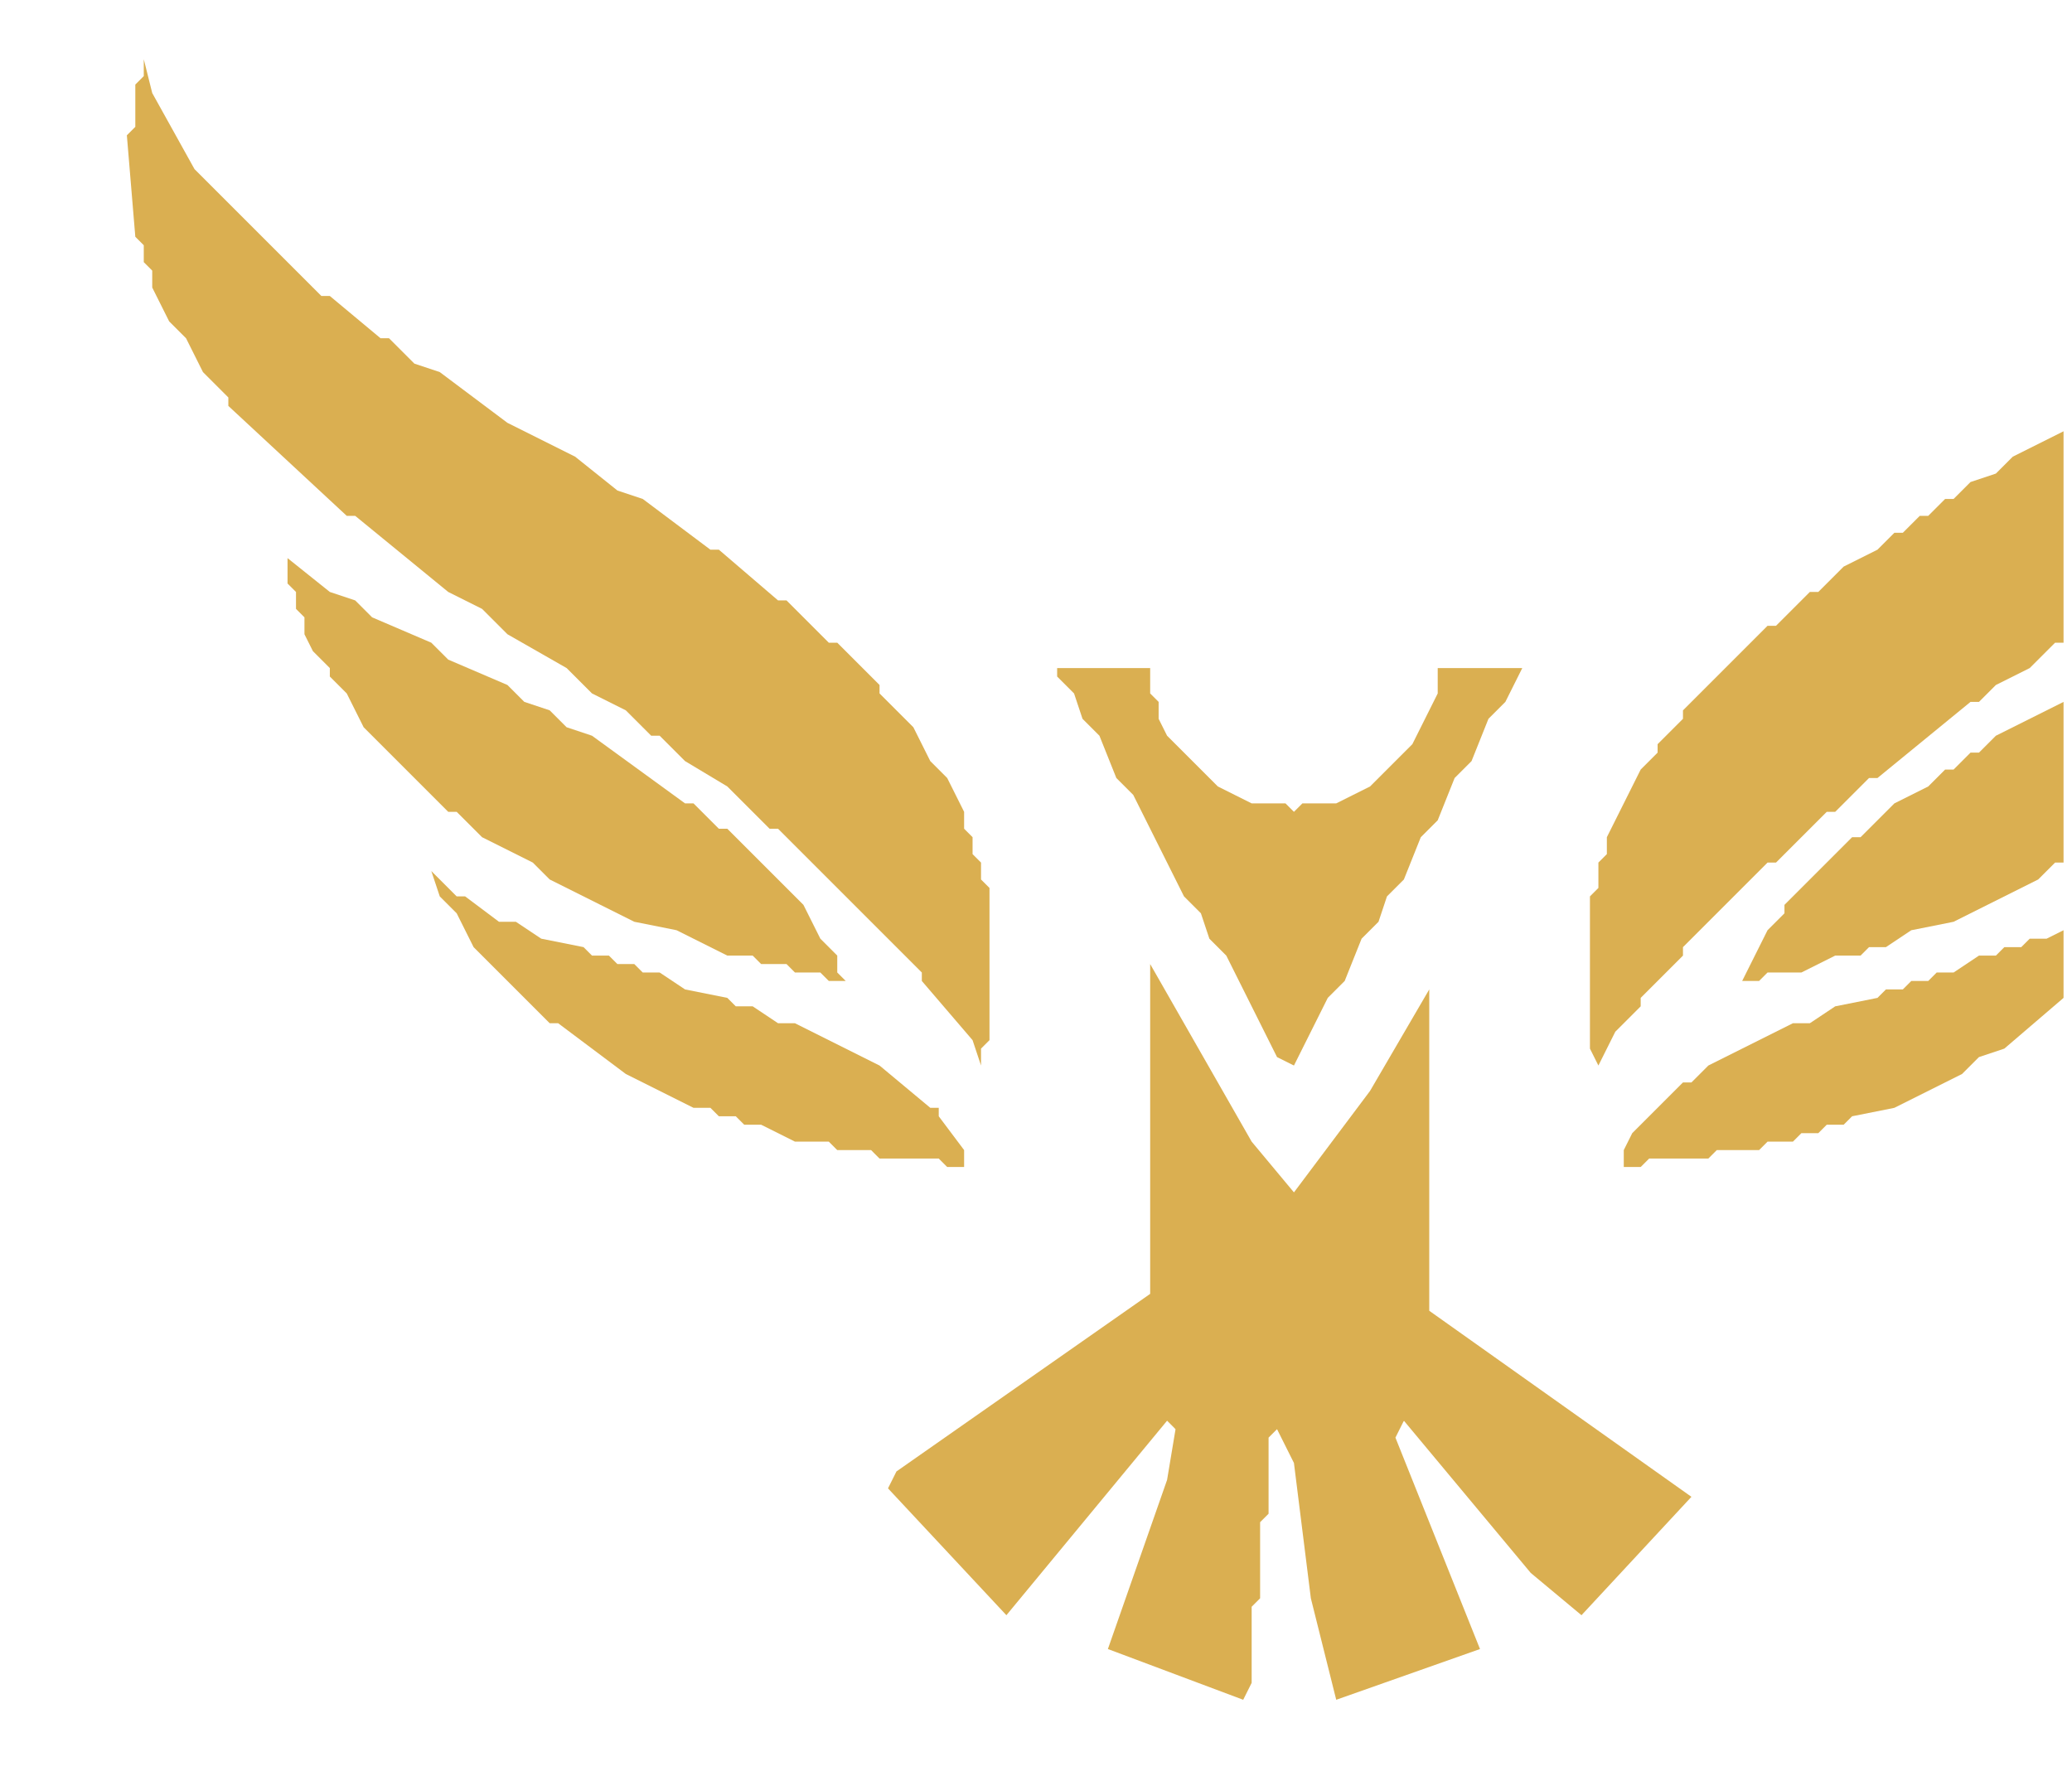
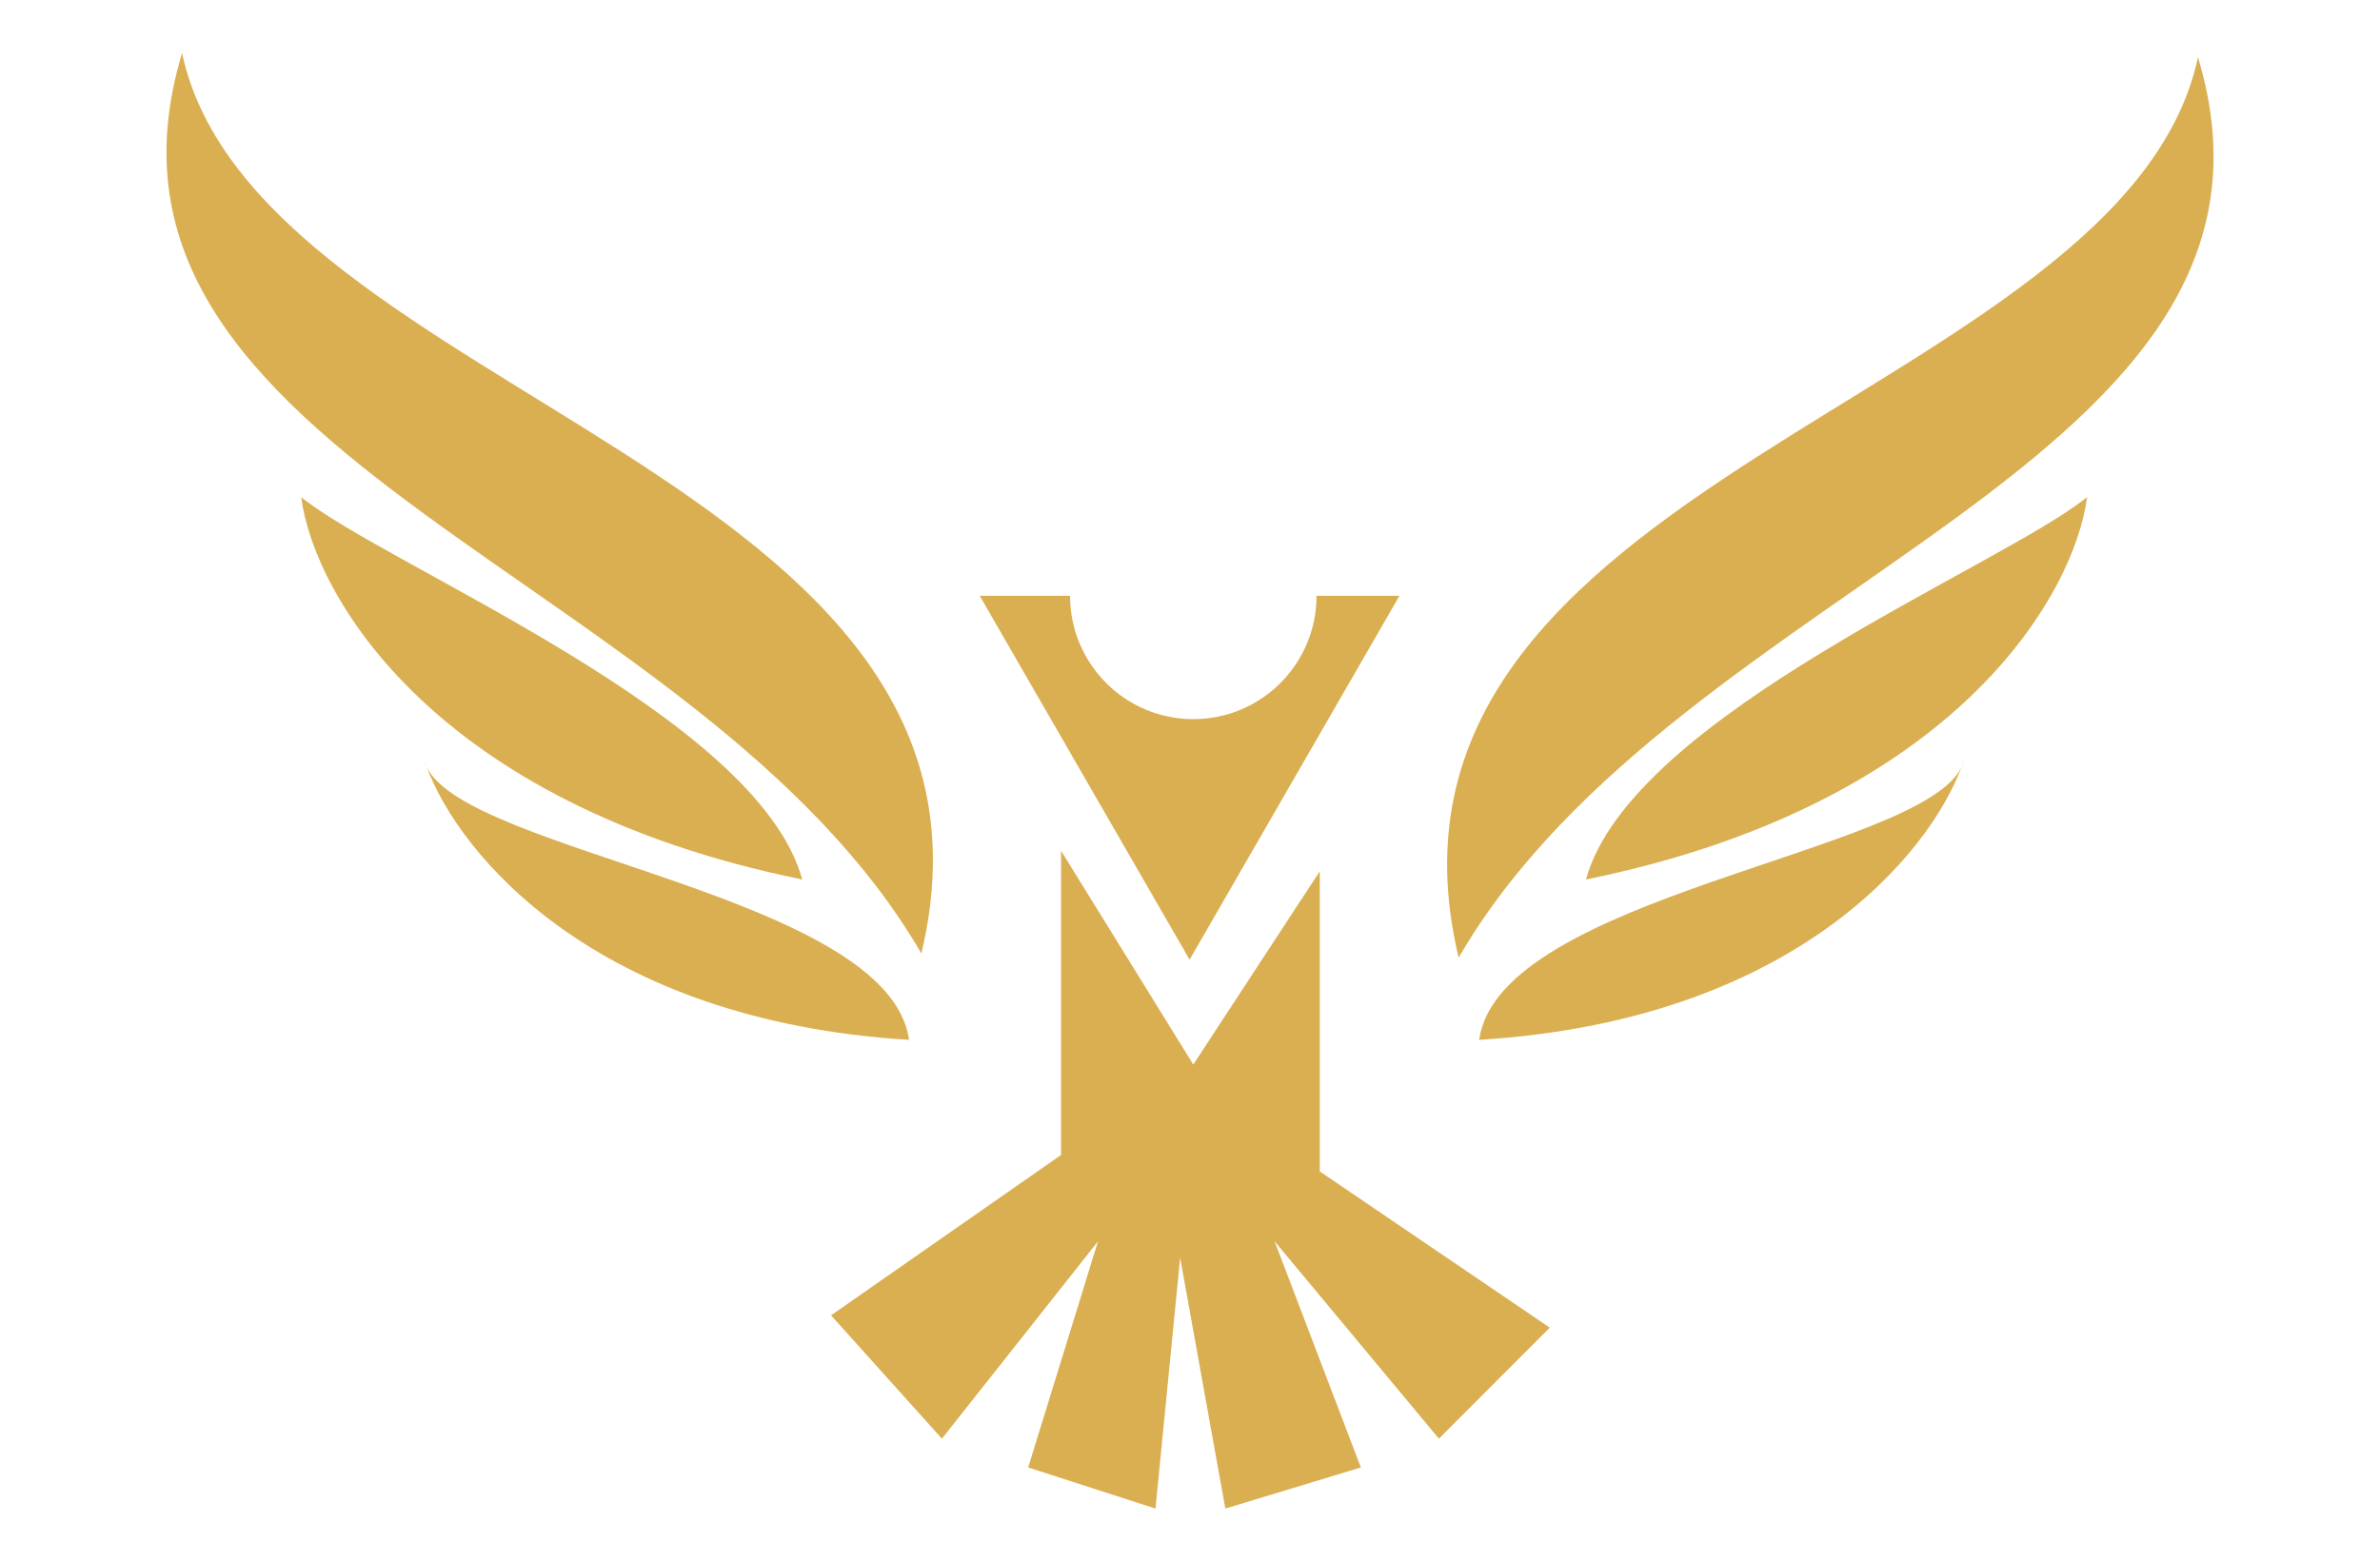
- <svg xmlns="http://www.w3.org/2000/svg" viewBox="0 0 245 210" role="img">
-   <g fill="#DAAF51" fill-rule="evenodd">
-     <polygon points="136,114 136,153 106,174 105,176 119,191 138,168 139,169 138,175 131,195 147,201 148,199 148,190 149,189 149,180 150,179 150,170 151,169 153,173 155,189 158,201 175,195 165,170 166,168 181,186 187,191 200,177 169,155 169,117 162,129 153,141 148,135" />
-     <polygon points="164,168 165,167 166,168 165,169" />
-     <polygon points="138,167 139,166 140,168 139,169" />
-     <polygon points="244,110 242,111 240,111 239,112 237,112 236,113 234,113 231,115 229,115 228,116 226,116 225,117 223,117 222,118 217,119 214,121 212,121 202,126 200,128 199,128 193,134 192,136 192,138 194,138 195,137 202,137 203,136 208,136 209,135 212,135 213,134 215,134 216,133 218,133 219,132 224,131 232,127 234,125 237,124 244,118" />
-     <polygon points="51,103 52,106 54,108 56,112 65,121 66,121 74,127 82,131 84,131 85,132 87,132 88,133 90,133 94,135 98,135 99,136 103,136 104,137 111,137 112,138 114,138 114,136 111,132 111,131 110,131 104,126 94,121 92,121 89,119 87,119 86,118 81,117 78,115 76,115 75,114 73,114 72,113 70,113 69,112 64,111 61,109 59,109 55,106 54,106" />
-     <polygon points="244,83 236,87 234,89 233,89 231,91 230,91 228,93 224,95 220,99 219,99 211,107 211,108 209,110 206,116 208,116 209,115 213,115 217,113 220,113 221,112 223,112 226,110 231,109 241,104 243,102 244,102" />
-     <polygon points="125,80 127,82 128,85 130,87 132,92 134,94 140,106 142,108 143,111 145,113 151,125 153,126 157,118 159,116 161,111 163,109 164,106 166,104 168,99 170,97 172,92 174,90 176,85 178,83 180,79 170,79 170,82 167,88 162,93 158,95 154,95 153,96 152,95 148,95 144,93 138,87 137,85 137,83 136,82 136,79 125,79" />
-     <polygon points="34,66 34,69 35,70 35,72 36,73 36,75 37,77 39,79 39,80 41,82 43,86 53,96 54,96 57,99 63,102 65,104 75,109 80,110 86,113 89,113 90,114 93,114 94,115 97,115 98,116 100,116 99,115 99,113 97,111 95,107 86,98 85,98 82,95 81,95 70,87 67,86 65,84 62,83 60,81 53,78 51,76 44,73 42,71 39,70" />
-     <polygon points="244,51 238,54 236,56 233,57 231,59 230,59 228,61 227,61 225,63 224,63 222,65 218,67 215,70 214,70 210,74 209,74 199,84 199,85 196,88 196,89 194,91 190,99 190,101 189,102 189,105 188,106 188,124 189,126 191,122 194,119 194,118 199,113 199,112 209,102 210,102 216,96 217,96 221,92 222,92 233,83 234,83 236,81 240,79 243,76 244,76" />
-     <polygon points="17,7 17,9 16,10 16,15 15,16 16,28 17,29 17,31 18,32 18,34 20,38 22,40 24,44 27,47 27,48 41,61 42,61 53,70 57,72 60,75 67,79 70,82 74,84 77,87 78,87 81,90 86,93 91,98 92,98 109,115 109,116 115,123 116,126 116,124 117,123 117,105 116,104 116,102 115,101 115,99 114,98 114,96 112,92 110,90 108,86 104,82 104,81 99,76 98,76 93,71 92,71 85,65 84,65 76,59 73,58 68,54 60,50 52,44 49,43 46,40 45,40 39,35 38,35 23,20 18,11" />
+ <svg xmlns="http://www.w3.org/2000/svg" viewBox="0 0 320 210" width="320" height="210" role="img" aria-label="Falchion Xeniaa Mark">
+   <g transform="translate(-799.98, -10575.86)">
+     <path fill-rule="nonzero" fill="#DAAF51" fill-opacity="1" d="M 824.461 10583 C 834.402 10629.441 939.328 10639.395 923.863 10704.082 C 894.043 10652.664 807.895 10637.734 824.461 10583 Z M 824.461 10583 " />
+     <path fill-rule="nonzero" fill="#DAAF51" fill-opacity="1" d="M 840.477 10642.711 C 842.133 10655.613 857.926 10683.957 907.848 10694.129 C 901.773 10672.016 852.074 10652.109 840.477 10642.711 Z M 840.477 10642.711 " />
+     <path fill-rule="nonzero" fill="#DAAF51" fill-opacity="1" d="M 857.043 10678.098 C 857.137 10678.387 857.238 10678.684 857.352 10678.988 C 862.727 10690.543 919.516 10696.281 922.207 10715.691 C 880.012 10713.105 861.664 10690.703 857.352 10678.988 C 857.215 10678.695 857.113 10678.398 857.043 10678.098 Z M 857.043 10678.098 " />
+     <path fill-rule="nonzero" fill="#DAAF51" fill-opacity="1" d="M 1095.504 10583.555 C 1085.562 10629.996 980.641 10639.949 996.102 10704.637 C 1025.922 10653.219 1112.07 10638.289 1095.504 10583.555 Z M 1095.504 10583.555 " />
+     <path fill-rule="nonzero" fill="#DAAF51" fill-opacity="1" d="M 1080.594 10642.711 C 1078.938 10655.613 1063.145 10683.957 1013.223 10694.129 C 1019.297 10672.016 1068.996 10652.109 1080.594 10642.711 Z M 1080.594 10642.711 " />
+     <path fill-rule="nonzero" fill="#DAAF51" fill-opacity="1" d="M 1064.027 10678.098 C 1063.934 10678.387 1063.832 10678.684 1063.719 10678.988 C 1058.344 10690.543 1001.555 10696.281 998.863 10715.691 C 1041.059 10713.105 1059.406 10690.703 1063.719 10678.988 C 1063.855 10678.695 1063.957 10678.398 1064.027 10678.098 Z M 1064.027 10678.098 " />
+     <path fill-rule="nonzero" fill="#DAAF51" fill-opacity="1" d="M 942.641 10731.176 L 942.641 10690.262 L 960.422 10719.012 L 977.43 10693.023 L 977.43 10733.387 L 1008.355 10754.395 L 993.445 10769.324 L 971.355 10742.785 L 982.953 10773.195 L 964.73 10778.723 L 958.656 10744.996 L 955.34 10778.723 L 938.223 10773.195 L 947.609 10742.785 L 926.625 10769.324 L 911.715 10752.738 Z M 942.641 10731.176 " />
+     <path fill-rule="nonzero" fill="#DAAF51" fill-opacity="1" d="M 943.855 10655.98 C 943.855 10665.141 951.273 10672.566 960.422 10672.566 C 969.574 10672.566 976.992 10665.141 976.992 10655.98 L 988.141 10655.98 L 959.926 10704.91 L 931.707 10655.98 Z M 943.855 10655.98 " />
  </g>
</svg>
